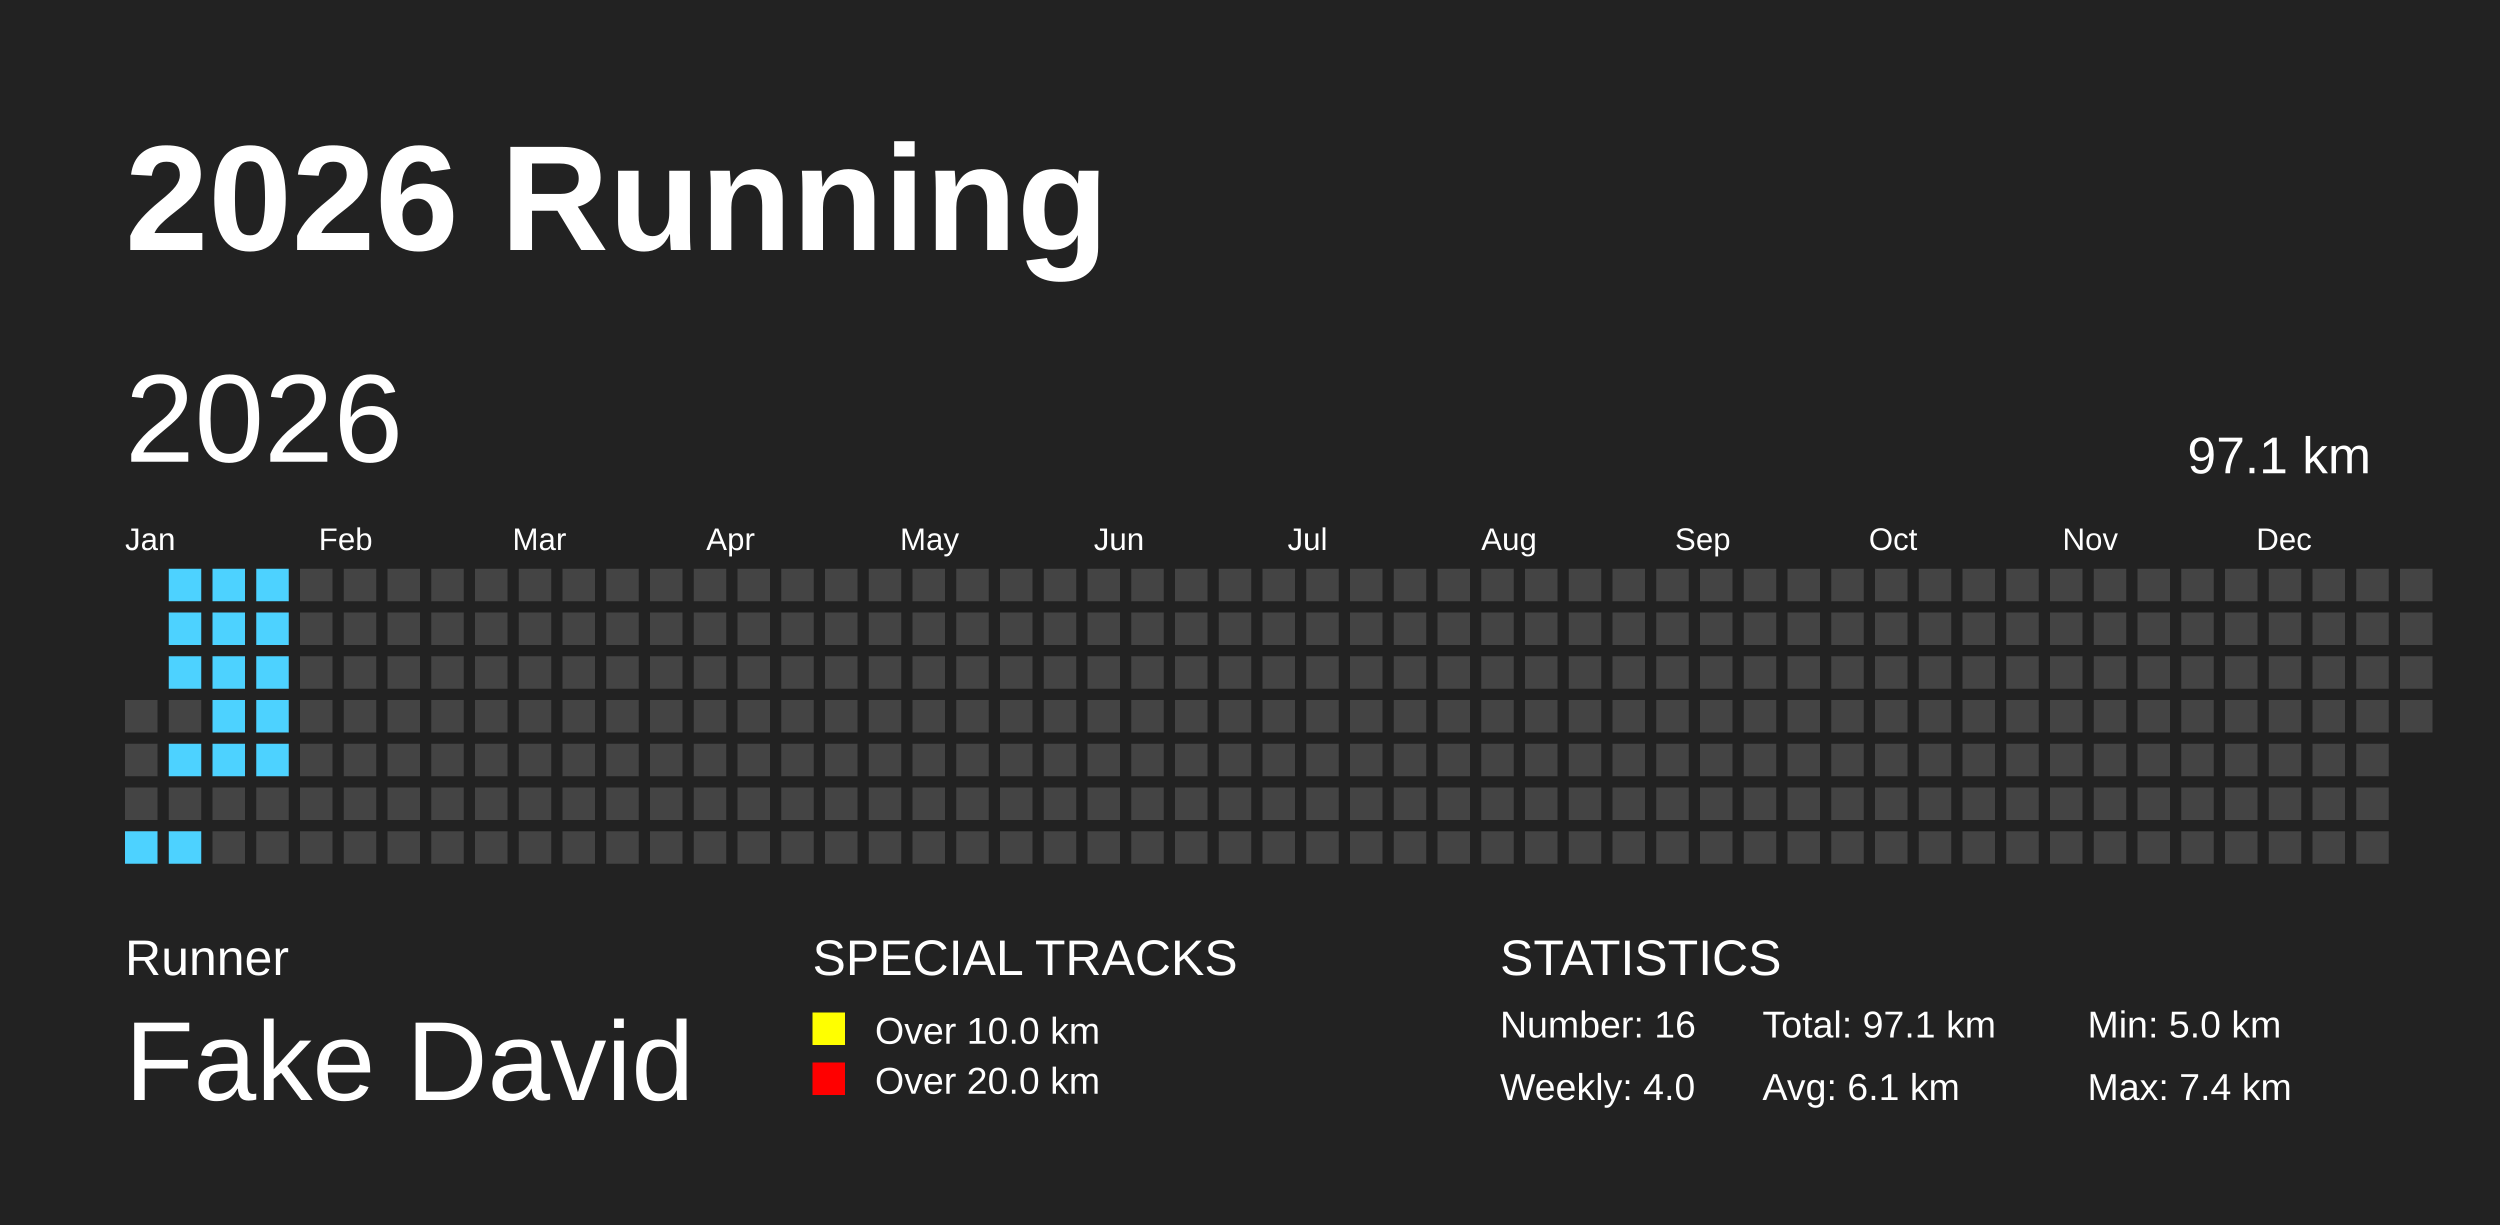
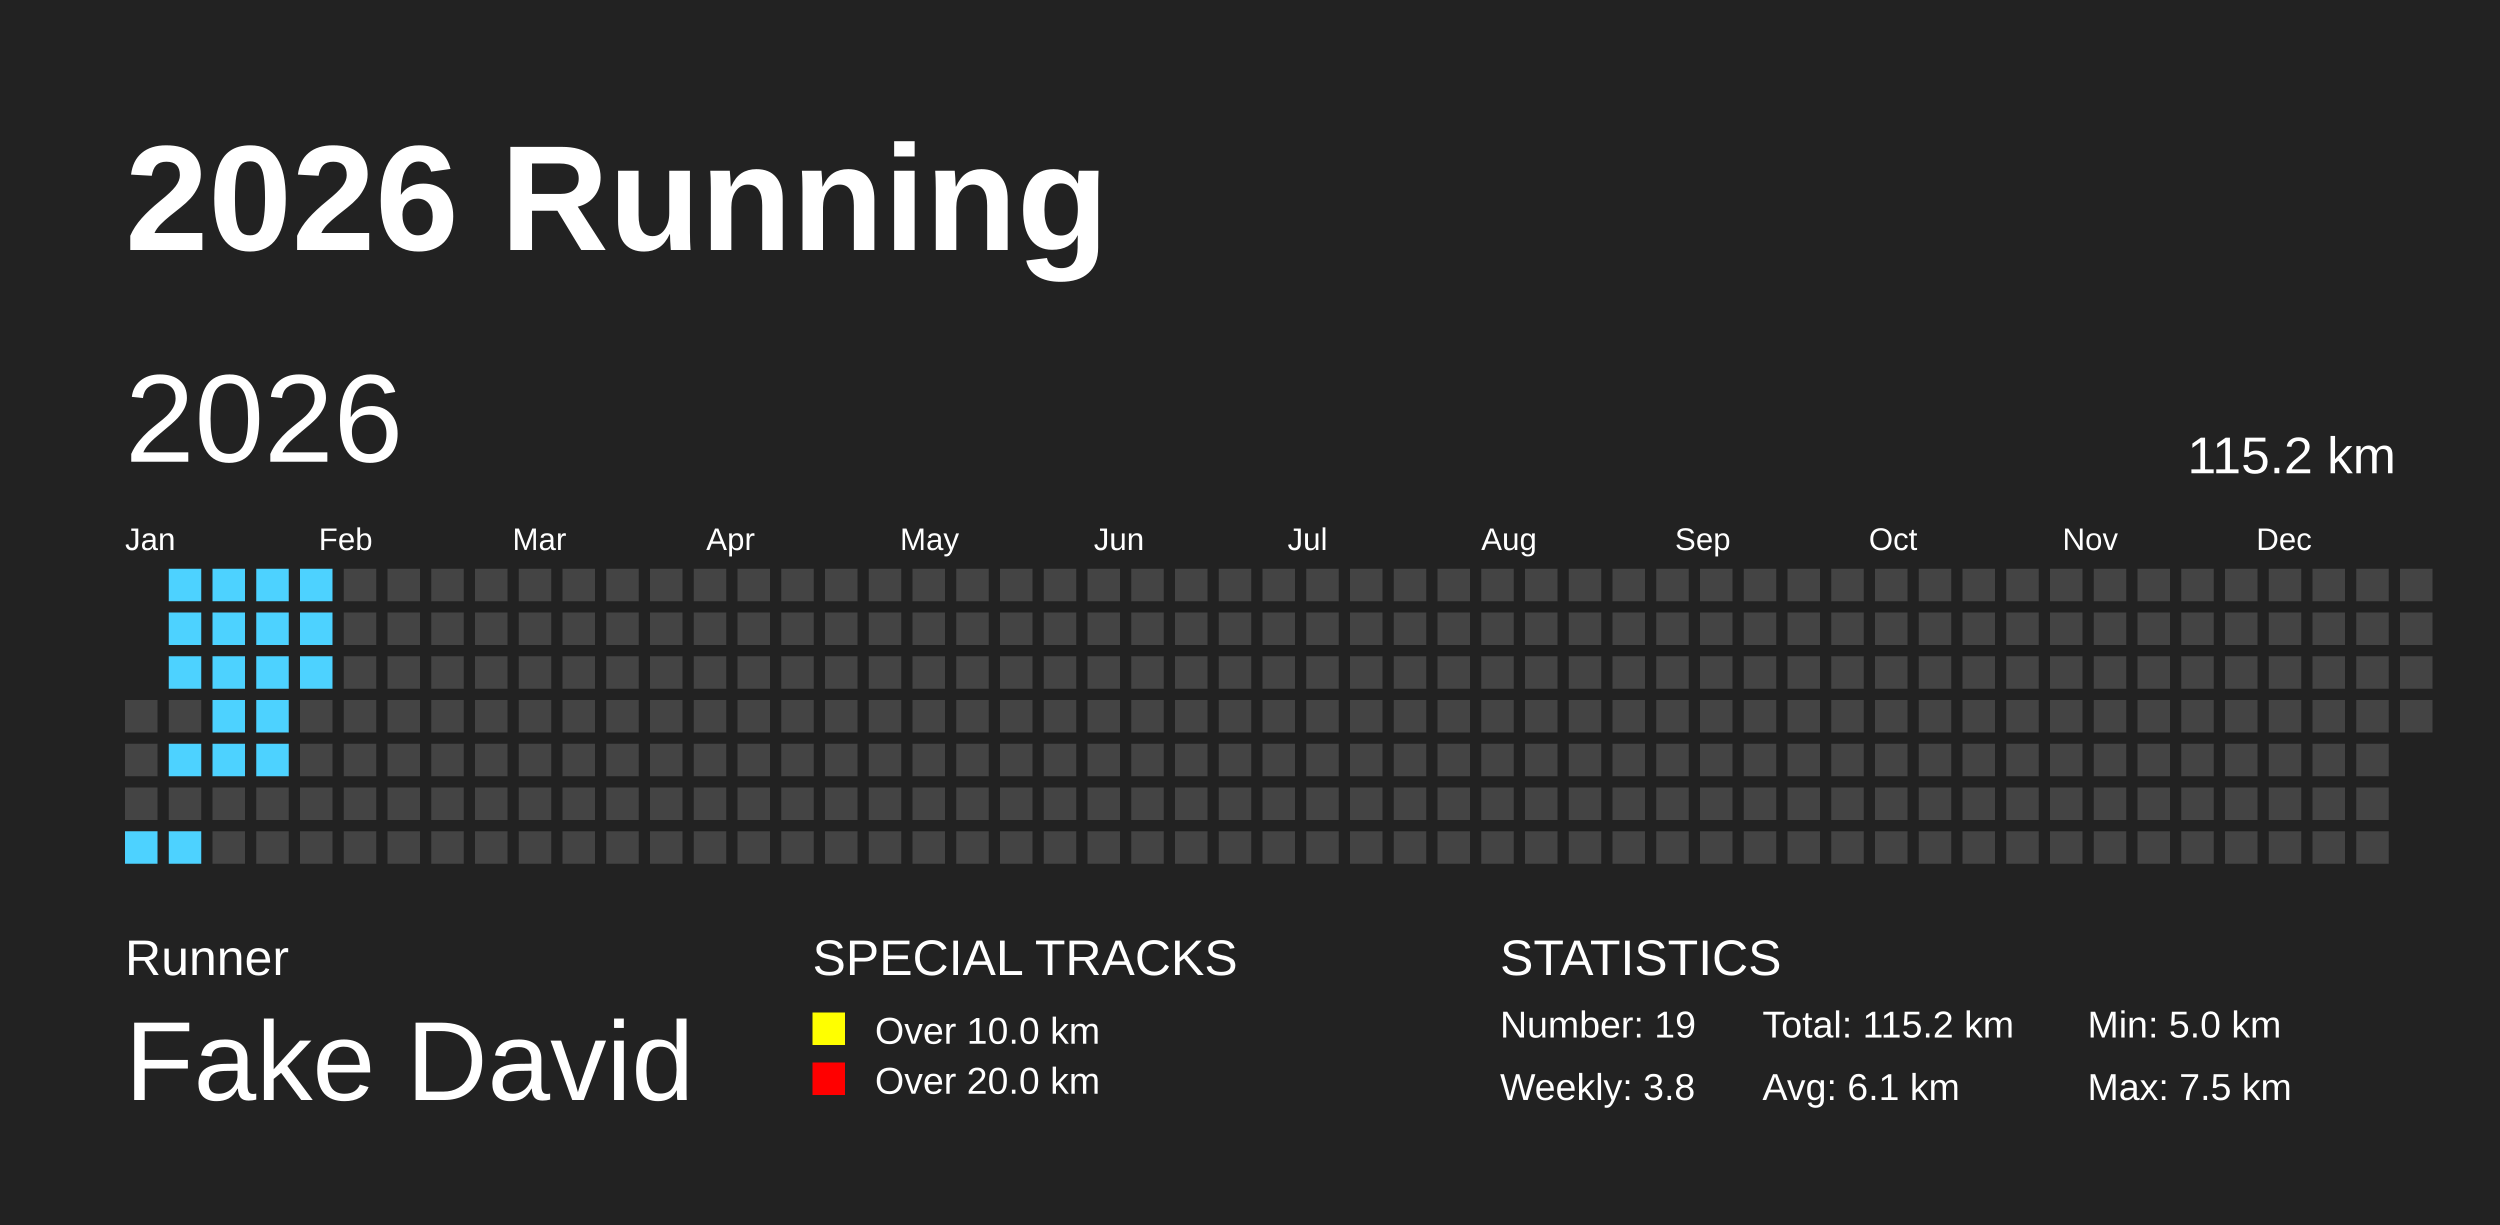
<svg xmlns="http://www.w3.org/2000/svg" baseProfile="full" height="98mm" version="1.1" viewBox="0,0,200,98" width="200mm">
  <defs />
  <rect fill="#222222" height="98" width="200" x="0" y="0" />
  <text fill="#FFFFFF" style="font-size:12px; font-family:Arial; font-weight:bold;" x="10" y="20">2026 Running</text>
  <text fill="#FFFFFF" style="font-size:4px; font-family:Arial" x="10" y="78">Runner</text>
  <text fill="#FFFFFF" style="font-size:9px; font-family:Arial" x="10" y="88">Fake David</text>
  <text fill="#FFFFFF" style="font-size:4px; font-family:Arial" x="65" y="78">SPECIAL TRACKS</text>
  <rect fill="yellow" height="2.6" width="2.6" x="65" y="81" />
  <text fill="#FFFFFF" style="font-size:3px; font-family:Arial" x="70" y="83.5">Over 10.0 km</text>
  <rect fill="red" height="2.6" width="2.6" x="65" y="85" />
  <text fill="#FFFFFF" style="font-size:3px; font-family:Arial" x="70" y="87.5">Over 20.0 km</text>
  <text fill="#FFFFFF" style="font-size:4px; font-family:Arial" x="120" y="78">STATISTICS</text>
-   <text fill="#FFFFFF" style="font-size:3px; font-family:Arial" x="120" y="83">Number: 16</text>
-   <text fill="#FFFFFF" style="font-size:3px; font-family:Arial" x="120" y="88">Weekly: 4.0</text>
-   <text fill="#FFFFFF" style="font-size:3px; font-family:Arial" x="141" y="83">Total: 97.1 km</text>
+   <text fill="#FFFFFF" style="font-size:3px; font-family:Arial" x="120" y="83">Number: 19</text>
+   <text fill="#FFFFFF" style="font-size:3px; font-family:Arial" x="120" y="88">Weekly: 3.8</text>
+   <text fill="#FFFFFF" style="font-size:3px; font-family:Arial" x="141" y="83">Total: 115.2 km</text>
  <text fill="#FFFFFF" style="font-size:3px; font-family:Arial" x="141" y="88">Avg: 6.1 km</text>
  <text fill="#FFFFFF" style="font-size:3px; font-family:Arial" x="167" y="83">Min: 5.0 km</text>
-   <text fill="#FFFFFF" style="font-size:3px; font-family:Arial" x="167" y="88">Max: 7.4 km</text>
+   <text fill="#FFFFFF" style="font-size:3px; font-family:Arial" x="167" y="88">Max: 7.5 km</text>
  <text dominant-baseline="hanging" fill="#FFFFFF" style="font-size:10.0px; font-family:Arial;" x="10" y="30">2026</text>
-   <text dominant-baseline="hanging" fill="#FFFFFF" style="font-size:4.125px; font-family:Arial;" x="175" y="35">97.1 km</text>
+   <text dominant-baseline="hanging" fill="#FFFFFF" style="font-size:4.125px; font-family:Arial;" x="175" y="35">115.2 km</text>
  <text fill="#FFFFFF" style="font-size:2.5px; font-family:Arial" x="10.0" y="44">Jan</text>
  <text fill="#FFFFFF" style="font-size:2.5px; font-family:Arial" x="25.5" y="44">Feb</text>
  <text fill="#FFFFFF" style="font-size:2.5px; font-family:Arial" x="41.0" y="44">Mar</text>
  <text fill="#FFFFFF" style="font-size:2.5px; font-family:Arial" x="56.5" y="44">Apr</text>
  <text fill="#FFFFFF" style="font-size:2.5px; font-family:Arial" x="72.0" y="44">May</text>
  <text fill="#FFFFFF" style="font-size:2.5px; font-family:Arial" x="87.5" y="44">Jun</text>
  <text fill="#FFFFFF" style="font-size:2.5px; font-family:Arial" x="103.0" y="44">Jul</text>
  <text fill="#FFFFFF" style="font-size:2.5px; font-family:Arial" x="118.5" y="44">Aug</text>
  <text fill="#FFFFFF" style="font-size:2.5px; font-family:Arial" x="134.0" y="44">Sep</text>
  <text fill="#FFFFFF" style="font-size:2.5px; font-family:Arial" x="149.5" y="44">Oct</text>
  <text fill="#FFFFFF" style="font-size:2.5px; font-family:Arial" x="165.0" y="44">Nov</text>
  <text fill="#FFFFFF" style="font-size:2.5px; font-family:Arial" x="180.5" y="44">Dec</text>
  <rect fill="#444444" height="2.6" width="2.6" x="10.0" y="56.0" />
  <rect fill="#444444" height="2.6" width="2.6" x="10.0" y="59.5" />
  <rect fill="#444444" height="2.6" width="2.6" x="10.0" y="63.0" />
  <rect fill="#4DD2FF" height="2.6" width="2.6" x="10.0" y="66.5" />
  <rect fill="#4DD2FF" height="2.6" width="2.6" x="13.5" y="45.5" />
  <rect fill="#4DD2FF" height="2.6" width="2.6" x="13.5" y="49.0" />
  <rect fill="#4DD2FF" height="2.6" width="2.6" x="13.5" y="52.5" />
  <rect fill="#444444" height="2.6" width="2.6" x="13.5" y="56.0" />
  <rect fill="#4DD2FF" height="2.6" width="2.6" x="13.5" y="59.5" />
  <rect fill="#444444" height="2.6" width="2.6" x="13.5" y="63.0" />
  <rect fill="#4DD2FF" height="2.6" width="2.6" x="13.5" y="66.5" />
  <rect fill="#4DD2FF" height="2.6" width="2.6" x="17.0" y="45.5" />
  <rect fill="#4DD2FF" height="2.6" width="2.6" x="17.0" y="49.0" />
  <rect fill="#4DD2FF" height="2.6" width="2.6" x="17.0" y="52.5" />
  <rect fill="#4DD2FF" height="2.6" width="2.6" x="17.0" y="56.0" />
  <rect fill="#4DD2FF" height="2.6" width="2.6" x="17.0" y="59.5" />
  <rect fill="#444444" height="2.6" width="2.6" x="17.0" y="63.0" />
  <rect fill="#444444" height="2.6" width="2.6" x="17.0" y="66.5" />
  <rect fill="#4DD2FF" height="2.6" width="2.6" x="20.5" y="45.5" />
  <rect fill="#4DD2FF" height="2.6" width="2.6" x="20.5" y="49.0" />
  <rect fill="#4DD2FF" height="2.6" width="2.6" x="20.5" y="52.5" />
  <rect fill="#4DD2FF" height="2.6" width="2.6" x="20.5" y="56.0" />
  <rect fill="#4DD2FF" height="2.6" width="2.6" x="20.5" y="59.5" />
  <rect fill="#444444" height="2.6" width="2.6" x="20.5" y="63.0" />
  <rect fill="#444444" height="2.6" width="2.6" x="20.5" y="66.5" />
-   <rect fill="#444444" height="2.6" width="2.6" x="24.0" y="45.5" />
-   <rect fill="#444444" height="2.6" width="2.6" x="24.0" y="49.0" />
-   <rect fill="#444444" height="2.6" width="2.6" x="24.0" y="52.5" />
+   <rect fill="#4DD2FF" height="2.6" width="2.6" x="24.0" y="45.5" />
+   <rect fill="#4DD2FF" height="2.6" width="2.6" x="24.0" y="49.0" />
+   <rect fill="#4DD2FF" height="2.6" width="2.6" x="24.0" y="52.5" />
  <rect fill="#444444" height="2.6" width="2.6" x="24.0" y="56.0" />
  <rect fill="#444444" height="2.6" width="2.6" x="24.0" y="59.5" />
  <rect fill="#444444" height="2.6" width="2.6" x="24.0" y="63.0" />
  <rect fill="#444444" height="2.6" width="2.6" x="24.0" y="66.5" />
  <rect fill="#444444" height="2.6" width="2.6" x="27.5" y="45.5" />
  <rect fill="#444444" height="2.6" width="2.6" x="27.5" y="49.0" />
  <rect fill="#444444" height="2.6" width="2.6" x="27.5" y="52.5" />
  <rect fill="#444444" height="2.6" width="2.6" x="27.5" y="56.0" />
  <rect fill="#444444" height="2.6" width="2.6" x="27.5" y="59.5" />
  <rect fill="#444444" height="2.6" width="2.6" x="27.5" y="63.0" />
  <rect fill="#444444" height="2.6" width="2.6" x="27.5" y="66.5" />
  <rect fill="#444444" height="2.6" width="2.6" x="31.0" y="45.5" />
  <rect fill="#444444" height="2.6" width="2.6" x="31.0" y="49.0" />
  <rect fill="#444444" height="2.6" width="2.6" x="31.0" y="52.5" />
  <rect fill="#444444" height="2.6" width="2.6" x="31.0" y="56.0" />
  <rect fill="#444444" height="2.6" width="2.6" x="31.0" y="59.5" />
  <rect fill="#444444" height="2.6" width="2.6" x="31.0" y="63.0" />
  <rect fill="#444444" height="2.6" width="2.6" x="31.0" y="66.5" />
  <rect fill="#444444" height="2.6" width="2.6" x="34.5" y="45.5" />
  <rect fill="#444444" height="2.6" width="2.6" x="34.5" y="49.0" />
  <rect fill="#444444" height="2.6" width="2.6" x="34.5" y="52.5" />
  <rect fill="#444444" height="2.6" width="2.6" x="34.5" y="56.0" />
  <rect fill="#444444" height="2.6" width="2.6" x="34.5" y="59.5" />
  <rect fill="#444444" height="2.6" width="2.6" x="34.5" y="63.0" />
  <rect fill="#444444" height="2.6" width="2.6" x="34.5" y="66.5" />
  <rect fill="#444444" height="2.6" width="2.6" x="38.0" y="45.5" />
  <rect fill="#444444" height="2.6" width="2.6" x="38.0" y="49.0" />
  <rect fill="#444444" height="2.6" width="2.6" x="38.0" y="52.5" />
  <rect fill="#444444" height="2.6" width="2.6" x="38.0" y="56.0" />
  <rect fill="#444444" height="2.6" width="2.6" x="38.0" y="59.5" />
  <rect fill="#444444" height="2.6" width="2.6" x="38.0" y="63.0" />
  <rect fill="#444444" height="2.6" width="2.6" x="38.0" y="66.5" />
  <rect fill="#444444" height="2.6" width="2.6" x="41.5" y="45.5" />
  <rect fill="#444444" height="2.6" width="2.6" x="41.5" y="49.0" />
  <rect fill="#444444" height="2.6" width="2.6" x="41.5" y="52.5" />
  <rect fill="#444444" height="2.6" width="2.6" x="41.5" y="56.0" />
  <rect fill="#444444" height="2.6" width="2.6" x="41.5" y="59.5" />
  <rect fill="#444444" height="2.6" width="2.6" x="41.5" y="63.0" />
  <rect fill="#444444" height="2.6" width="2.6" x="41.5" y="66.5" />
  <rect fill="#444444" height="2.6" width="2.6" x="45.0" y="45.5" />
  <rect fill="#444444" height="2.6" width="2.6" x="45.0" y="49.0" />
  <rect fill="#444444" height="2.6" width="2.6" x="45.0" y="52.5" />
  <rect fill="#444444" height="2.6" width="2.6" x="45.0" y="56.0" />
  <rect fill="#444444" height="2.6" width="2.6" x="45.0" y="59.5" />
  <rect fill="#444444" height="2.6" width="2.6" x="45.0" y="63.0" />
  <rect fill="#444444" height="2.6" width="2.6" x="45.0" y="66.5" />
  <rect fill="#444444" height="2.6" width="2.6" x="48.5" y="45.5" />
  <rect fill="#444444" height="2.6" width="2.6" x="48.5" y="49.0" />
  <rect fill="#444444" height="2.6" width="2.6" x="48.5" y="52.5" />
  <rect fill="#444444" height="2.6" width="2.6" x="48.5" y="56.0" />
  <rect fill="#444444" height="2.6" width="2.6" x="48.5" y="59.5" />
  <rect fill="#444444" height="2.6" width="2.6" x="48.5" y="63.0" />
  <rect fill="#444444" height="2.6" width="2.6" x="48.5" y="66.5" />
  <rect fill="#444444" height="2.6" width="2.6" x="52.0" y="45.5" />
  <rect fill="#444444" height="2.6" width="2.6" x="52.0" y="49.0" />
  <rect fill="#444444" height="2.6" width="2.6" x="52.0" y="52.5" />
  <rect fill="#444444" height="2.6" width="2.6" x="52.0" y="56.0" />
  <rect fill="#444444" height="2.6" width="2.6" x="52.0" y="59.5" />
  <rect fill="#444444" height="2.6" width="2.6" x="52.0" y="63.0" />
  <rect fill="#444444" height="2.6" width="2.6" x="52.0" y="66.5" />
  <rect fill="#444444" height="2.6" width="2.6" x="55.5" y="45.5" />
  <rect fill="#444444" height="2.6" width="2.6" x="55.5" y="49.0" />
  <rect fill="#444444" height="2.6" width="2.6" x="55.5" y="52.5" />
  <rect fill="#444444" height="2.6" width="2.6" x="55.5" y="56.0" />
  <rect fill="#444444" height="2.6" width="2.6" x="55.5" y="59.5" />
  <rect fill="#444444" height="2.6" width="2.6" x="55.5" y="63.0" />
  <rect fill="#444444" height="2.6" width="2.6" x="55.5" y="66.5" />
  <rect fill="#444444" height="2.6" width="2.6" x="59.0" y="45.5" />
  <rect fill="#444444" height="2.6" width="2.6" x="59.0" y="49.0" />
  <rect fill="#444444" height="2.6" width="2.6" x="59.0" y="52.5" />
  <rect fill="#444444" height="2.6" width="2.6" x="59.0" y="56.0" />
  <rect fill="#444444" height="2.6" width="2.6" x="59.0" y="59.5" />
  <rect fill="#444444" height="2.6" width="2.6" x="59.0" y="63.0" />
  <rect fill="#444444" height="2.6" width="2.6" x="59.0" y="66.5" />
  <rect fill="#444444" height="2.6" width="2.6" x="62.5" y="45.5" />
  <rect fill="#444444" height="2.6" width="2.6" x="62.5" y="49.0" />
  <rect fill="#444444" height="2.6" width="2.6" x="62.5" y="52.5" />
  <rect fill="#444444" height="2.6" width="2.6" x="62.5" y="56.0" />
  <rect fill="#444444" height="2.6" width="2.6" x="62.5" y="59.5" />
  <rect fill="#444444" height="2.6" width="2.6" x="62.5" y="63.0" />
  <rect fill="#444444" height="2.6" width="2.6" x="62.5" y="66.5" />
  <rect fill="#444444" height="2.6" width="2.6" x="66.0" y="45.5" />
  <rect fill="#444444" height="2.6" width="2.6" x="66.0" y="49.0" />
  <rect fill="#444444" height="2.6" width="2.6" x="66.0" y="52.5" />
  <rect fill="#444444" height="2.6" width="2.6" x="66.0" y="56.0" />
  <rect fill="#444444" height="2.6" width="2.6" x="66.0" y="59.5" />
  <rect fill="#444444" height="2.6" width="2.6" x="66.0" y="63.0" />
  <rect fill="#444444" height="2.6" width="2.6" x="66.0" y="66.5" />
  <rect fill="#444444" height="2.6" width="2.6" x="69.5" y="45.5" />
  <rect fill="#444444" height="2.6" width="2.6" x="69.5" y="49.0" />
  <rect fill="#444444" height="2.6" width="2.6" x="69.5" y="52.5" />
  <rect fill="#444444" height="2.6" width="2.6" x="69.5" y="56.0" />
  <rect fill="#444444" height="2.6" width="2.6" x="69.5" y="59.5" />
  <rect fill="#444444" height="2.6" width="2.6" x="69.5" y="63.0" />
  <rect fill="#444444" height="2.6" width="2.6" x="69.5" y="66.5" />
  <rect fill="#444444" height="2.6" width="2.6" x="73.0" y="45.5" />
  <rect fill="#444444" height="2.6" width="2.6" x="73.0" y="49.0" />
  <rect fill="#444444" height="2.6" width="2.6" x="73.0" y="52.5" />
  <rect fill="#444444" height="2.6" width="2.6" x="73.0" y="56.0" />
  <rect fill="#444444" height="2.6" width="2.6" x="73.0" y="59.5" />
  <rect fill="#444444" height="2.6" width="2.6" x="73.0" y="63.0" />
  <rect fill="#444444" height="2.6" width="2.6" x="73.0" y="66.5" />
  <rect fill="#444444" height="2.6" width="2.6" x="76.5" y="45.5" />
  <rect fill="#444444" height="2.6" width="2.6" x="76.5" y="49.0" />
  <rect fill="#444444" height="2.6" width="2.6" x="76.5" y="52.5" />
  <rect fill="#444444" height="2.6" width="2.6" x="76.5" y="56.0" />
  <rect fill="#444444" height="2.6" width="2.6" x="76.5" y="59.5" />
  <rect fill="#444444" height="2.6" width="2.6" x="76.5" y="63.0" />
  <rect fill="#444444" height="2.6" width="2.6" x="76.5" y="66.5" />
  <rect fill="#444444" height="2.6" width="2.6" x="80.0" y="45.5" />
  <rect fill="#444444" height="2.6" width="2.6" x="80.0" y="49.0" />
  <rect fill="#444444" height="2.6" width="2.6" x="80.0" y="52.5" />
  <rect fill="#444444" height="2.6" width="2.6" x="80.0" y="56.0" />
  <rect fill="#444444" height="2.6" width="2.6" x="80.0" y="59.5" />
  <rect fill="#444444" height="2.6" width="2.6" x="80.0" y="63.0" />
  <rect fill="#444444" height="2.6" width="2.6" x="80.0" y="66.5" />
  <rect fill="#444444" height="2.6" width="2.6" x="83.5" y="45.5" />
  <rect fill="#444444" height="2.6" width="2.6" x="83.5" y="49.0" />
  <rect fill="#444444" height="2.6" width="2.6" x="83.5" y="52.5" />
  <rect fill="#444444" height="2.6" width="2.6" x="83.5" y="56.0" />
  <rect fill="#444444" height="2.6" width="2.6" x="83.5" y="59.5" />
  <rect fill="#444444" height="2.6" width="2.6" x="83.5" y="63.0" />
  <rect fill="#444444" height="2.6" width="2.6" x="83.5" y="66.5" />
  <rect fill="#444444" height="2.6" width="2.6" x="87.0" y="45.5" />
  <rect fill="#444444" height="2.6" width="2.6" x="87.0" y="49.0" />
  <rect fill="#444444" height="2.6" width="2.6" x="87.0" y="52.5" />
  <rect fill="#444444" height="2.6" width="2.6" x="87.0" y="56.0" />
  <rect fill="#444444" height="2.6" width="2.6" x="87.0" y="59.5" />
  <rect fill="#444444" height="2.6" width="2.6" x="87.0" y="63.0" />
  <rect fill="#444444" height="2.6" width="2.6" x="87.0" y="66.5" />
  <rect fill="#444444" height="2.6" width="2.6" x="90.5" y="45.5" />
  <rect fill="#444444" height="2.6" width="2.6" x="90.5" y="49.0" />
  <rect fill="#444444" height="2.6" width="2.6" x="90.5" y="52.5" />
  <rect fill="#444444" height="2.6" width="2.6" x="90.5" y="56.0" />
  <rect fill="#444444" height="2.6" width="2.6" x="90.5" y="59.5" />
  <rect fill="#444444" height="2.6" width="2.6" x="90.5" y="63.0" />
  <rect fill="#444444" height="2.6" width="2.6" x="90.5" y="66.5" />
  <rect fill="#444444" height="2.6" width="2.6" x="94.0" y="45.5" />
  <rect fill="#444444" height="2.6" width="2.6" x="94.0" y="49.0" />
  <rect fill="#444444" height="2.6" width="2.6" x="94.0" y="52.5" />
  <rect fill="#444444" height="2.6" width="2.6" x="94.0" y="56.0" />
  <rect fill="#444444" height="2.6" width="2.6" x="94.0" y="59.5" />
  <rect fill="#444444" height="2.6" width="2.6" x="94.0" y="63.0" />
  <rect fill="#444444" height="2.6" width="2.6" x="94.0" y="66.5" />
  <rect fill="#444444" height="2.6" width="2.6" x="97.5" y="45.5" />
  <rect fill="#444444" height="2.6" width="2.6" x="97.5" y="49.0" />
  <rect fill="#444444" height="2.6" width="2.6" x="97.5" y="52.5" />
  <rect fill="#444444" height="2.6" width="2.6" x="97.5" y="56.0" />
  <rect fill="#444444" height="2.6" width="2.6" x="97.5" y="59.5" />
  <rect fill="#444444" height="2.6" width="2.6" x="97.5" y="63.0" />
  <rect fill="#444444" height="2.6" width="2.6" x="97.5" y="66.5" />
  <rect fill="#444444" height="2.6" width="2.6" x="101.0" y="45.5" />
  <rect fill="#444444" height="2.6" width="2.6" x="101.0" y="49.0" />
  <rect fill="#444444" height="2.6" width="2.6" x="101.0" y="52.5" />
  <rect fill="#444444" height="2.6" width="2.6" x="101.0" y="56.0" />
  <rect fill="#444444" height="2.6" width="2.6" x="101.0" y="59.5" />
  <rect fill="#444444" height="2.6" width="2.6" x="101.0" y="63.0" />
  <rect fill="#444444" height="2.6" width="2.6" x="101.0" y="66.5" />
  <rect fill="#444444" height="2.6" width="2.6" x="104.5" y="45.5" />
  <rect fill="#444444" height="2.6" width="2.6" x="104.5" y="49.0" />
  <rect fill="#444444" height="2.6" width="2.6" x="104.5" y="52.5" />
  <rect fill="#444444" height="2.6" width="2.6" x="104.5" y="56.0" />
  <rect fill="#444444" height="2.6" width="2.6" x="104.5" y="59.5" />
  <rect fill="#444444" height="2.6" width="2.6" x="104.5" y="63.0" />
  <rect fill="#444444" height="2.6" width="2.6" x="104.5" y="66.5" />
  <rect fill="#444444" height="2.6" width="2.6" x="108.0" y="45.5" />
  <rect fill="#444444" height="2.6" width="2.6" x="108.0" y="49.0" />
  <rect fill="#444444" height="2.6" width="2.6" x="108.0" y="52.5" />
  <rect fill="#444444" height="2.6" width="2.6" x="108.0" y="56.0" />
  <rect fill="#444444" height="2.6" width="2.6" x="108.0" y="59.5" />
  <rect fill="#444444" height="2.6" width="2.6" x="108.0" y="63.0" />
  <rect fill="#444444" height="2.6" width="2.6" x="108.0" y="66.5" />
  <rect fill="#444444" height="2.6" width="2.6" x="111.5" y="45.5" />
  <rect fill="#444444" height="2.6" width="2.6" x="111.5" y="49.0" />
  <rect fill="#444444" height="2.6" width="2.6" x="111.5" y="52.5" />
  <rect fill="#444444" height="2.6" width="2.6" x="111.5" y="56.0" />
  <rect fill="#444444" height="2.6" width="2.6" x="111.5" y="59.5" />
  <rect fill="#444444" height="2.6" width="2.6" x="111.5" y="63.0" />
  <rect fill="#444444" height="2.6" width="2.6" x="111.5" y="66.5" />
  <rect fill="#444444" height="2.6" width="2.6" x="115.0" y="45.5" />
  <rect fill="#444444" height="2.6" width="2.6" x="115.0" y="49.0" />
  <rect fill="#444444" height="2.6" width="2.6" x="115.0" y="52.5" />
  <rect fill="#444444" height="2.6" width="2.6" x="115.0" y="56.0" />
  <rect fill="#444444" height="2.6" width="2.6" x="115.0" y="59.5" />
  <rect fill="#444444" height="2.6" width="2.6" x="115.0" y="63.0" />
  <rect fill="#444444" height="2.6" width="2.6" x="115.0" y="66.5" />
  <rect fill="#444444" height="2.6" width="2.6" x="118.5" y="45.5" />
  <rect fill="#444444" height="2.6" width="2.6" x="118.5" y="49.0" />
  <rect fill="#444444" height="2.6" width="2.6" x="118.5" y="52.5" />
  <rect fill="#444444" height="2.6" width="2.6" x="118.5" y="56.0" />
  <rect fill="#444444" height="2.6" width="2.6" x="118.5" y="59.5" />
  <rect fill="#444444" height="2.6" width="2.6" x="118.5" y="63.0" />
  <rect fill="#444444" height="2.6" width="2.6" x="118.5" y="66.5" />
  <rect fill="#444444" height="2.6" width="2.6" x="122.0" y="45.5" />
  <rect fill="#444444" height="2.6" width="2.6" x="122.0" y="49.0" />
  <rect fill="#444444" height="2.6" width="2.6" x="122.0" y="52.5" />
  <rect fill="#444444" height="2.6" width="2.6" x="122.0" y="56.0" />
  <rect fill="#444444" height="2.6" width="2.6" x="122.0" y="59.5" />
  <rect fill="#444444" height="2.6" width="2.6" x="122.0" y="63.0" />
  <rect fill="#444444" height="2.6" width="2.6" x="122.0" y="66.5" />
  <rect fill="#444444" height="2.6" width="2.6" x="125.5" y="45.5" />
  <rect fill="#444444" height="2.6" width="2.6" x="125.5" y="49.0" />
  <rect fill="#444444" height="2.6" width="2.6" x="125.5" y="52.5" />
  <rect fill="#444444" height="2.6" width="2.6" x="125.5" y="56.0" />
  <rect fill="#444444" height="2.6" width="2.6" x="125.5" y="59.5" />
  <rect fill="#444444" height="2.6" width="2.6" x="125.5" y="63.0" />
  <rect fill="#444444" height="2.6" width="2.6" x="125.5" y="66.5" />
  <rect fill="#444444" height="2.6" width="2.6" x="129.0" y="45.5" />
  <rect fill="#444444" height="2.6" width="2.6" x="129.0" y="49.0" />
  <rect fill="#444444" height="2.6" width="2.6" x="129.0" y="52.5" />
  <rect fill="#444444" height="2.6" width="2.6" x="129.0" y="56.0" />
  <rect fill="#444444" height="2.6" width="2.6" x="129.0" y="59.5" />
  <rect fill="#444444" height="2.6" width="2.6" x="129.0" y="63.0" />
  <rect fill="#444444" height="2.6" width="2.6" x="129.0" y="66.5" />
  <rect fill="#444444" height="2.6" width="2.6" x="132.5" y="45.5" />
  <rect fill="#444444" height="2.6" width="2.6" x="132.5" y="49.0" />
  <rect fill="#444444" height="2.6" width="2.6" x="132.5" y="52.5" />
  <rect fill="#444444" height="2.6" width="2.6" x="132.5" y="56.0" />
  <rect fill="#444444" height="2.6" width="2.6" x="132.5" y="59.5" />
  <rect fill="#444444" height="2.6" width="2.6" x="132.5" y="63.0" />
  <rect fill="#444444" height="2.6" width="2.6" x="132.5" y="66.5" />
  <rect fill="#444444" height="2.6" width="2.6" x="136.0" y="45.5" />
  <rect fill="#444444" height="2.6" width="2.6" x="136.0" y="49.0" />
  <rect fill="#444444" height="2.6" width="2.6" x="136.0" y="52.5" />
  <rect fill="#444444" height="2.6" width="2.6" x="136.0" y="56.0" />
  <rect fill="#444444" height="2.6" width="2.6" x="136.0" y="59.5" />
  <rect fill="#444444" height="2.6" width="2.6" x="136.0" y="63.0" />
  <rect fill="#444444" height="2.6" width="2.6" x="136.0" y="66.5" />
  <rect fill="#444444" height="2.6" width="2.6" x="139.5" y="45.5" />
  <rect fill="#444444" height="2.6" width="2.6" x="139.5" y="49.0" />
  <rect fill="#444444" height="2.6" width="2.6" x="139.5" y="52.5" />
  <rect fill="#444444" height="2.6" width="2.6" x="139.5" y="56.0" />
  <rect fill="#444444" height="2.6" width="2.6" x="139.5" y="59.5" />
  <rect fill="#444444" height="2.6" width="2.6" x="139.5" y="63.0" />
  <rect fill="#444444" height="2.6" width="2.6" x="139.5" y="66.5" />
  <rect fill="#444444" height="2.6" width="2.6" x="143.0" y="45.5" />
  <rect fill="#444444" height="2.6" width="2.6" x="143.0" y="49.0" />
  <rect fill="#444444" height="2.6" width="2.6" x="143.0" y="52.5" />
  <rect fill="#444444" height="2.6" width="2.6" x="143.0" y="56.0" />
  <rect fill="#444444" height="2.6" width="2.6" x="143.0" y="59.5" />
  <rect fill="#444444" height="2.6" width="2.6" x="143.0" y="63.0" />
  <rect fill="#444444" height="2.6" width="2.6" x="143.0" y="66.5" />
  <rect fill="#444444" height="2.6" width="2.6" x="146.5" y="45.5" />
  <rect fill="#444444" height="2.6" width="2.6" x="146.5" y="49.0" />
  <rect fill="#444444" height="2.6" width="2.6" x="146.5" y="52.5" />
  <rect fill="#444444" height="2.6" width="2.6" x="146.5" y="56.0" />
  <rect fill="#444444" height="2.6" width="2.6" x="146.5" y="59.5" />
  <rect fill="#444444" height="2.6" width="2.6" x="146.5" y="63.0" />
  <rect fill="#444444" height="2.6" width="2.6" x="146.5" y="66.5" />
  <rect fill="#444444" height="2.6" width="2.6" x="150.0" y="45.5" />
  <rect fill="#444444" height="2.6" width="2.6" x="150.0" y="49.0" />
  <rect fill="#444444" height="2.6" width="2.6" x="150.0" y="52.5" />
  <rect fill="#444444" height="2.6" width="2.6" x="150.0" y="56.0" />
  <rect fill="#444444" height="2.6" width="2.6" x="150.0" y="59.5" />
  <rect fill="#444444" height="2.6" width="2.6" x="150.0" y="63.0" />
  <rect fill="#444444" height="2.6" width="2.6" x="150.0" y="66.5" />
  <rect fill="#444444" height="2.6" width="2.6" x="153.5" y="45.5" />
  <rect fill="#444444" height="2.6" width="2.6" x="153.5" y="49.0" />
  <rect fill="#444444" height="2.6" width="2.6" x="153.5" y="52.5" />
  <rect fill="#444444" height="2.6" width="2.6" x="153.5" y="56.0" />
  <rect fill="#444444" height="2.6" width="2.6" x="153.5" y="59.5" />
  <rect fill="#444444" height="2.6" width="2.6" x="153.5" y="63.0" />
  <rect fill="#444444" height="2.6" width="2.6" x="153.5" y="66.5" />
  <rect fill="#444444" height="2.6" width="2.6" x="157.0" y="45.5" />
  <rect fill="#444444" height="2.6" width="2.6" x="157.0" y="49.0" />
  <rect fill="#444444" height="2.6" width="2.6" x="157.0" y="52.5" />
  <rect fill="#444444" height="2.6" width="2.6" x="157.0" y="56.0" />
  <rect fill="#444444" height="2.6" width="2.6" x="157.0" y="59.5" />
  <rect fill="#444444" height="2.6" width="2.6" x="157.0" y="63.0" />
  <rect fill="#444444" height="2.6" width="2.6" x="157.0" y="66.5" />
  <rect fill="#444444" height="2.6" width="2.6" x="160.5" y="45.5" />
  <rect fill="#444444" height="2.6" width="2.6" x="160.5" y="49.0" />
  <rect fill="#444444" height="2.6" width="2.6" x="160.5" y="52.5" />
  <rect fill="#444444" height="2.6" width="2.6" x="160.5" y="56.0" />
  <rect fill="#444444" height="2.6" width="2.6" x="160.5" y="59.5" />
  <rect fill="#444444" height="2.6" width="2.6" x="160.5" y="63.0" />
  <rect fill="#444444" height="2.6" width="2.6" x="160.5" y="66.5" />
  <rect fill="#444444" height="2.6" width="2.6" x="164.0" y="45.5" />
  <rect fill="#444444" height="2.6" width="2.6" x="164.0" y="49.0" />
  <rect fill="#444444" height="2.6" width="2.6" x="164.0" y="52.5" />
  <rect fill="#444444" height="2.6" width="2.6" x="164.0" y="56.0" />
  <rect fill="#444444" height="2.6" width="2.6" x="164.0" y="59.5" />
  <rect fill="#444444" height="2.6" width="2.6" x="164.0" y="63.0" />
  <rect fill="#444444" height="2.6" width="2.6" x="164.0" y="66.5" />
  <rect fill="#444444" height="2.6" width="2.6" x="167.5" y="45.5" />
  <rect fill="#444444" height="2.6" width="2.6" x="167.5" y="49.0" />
  <rect fill="#444444" height="2.6" width="2.6" x="167.5" y="52.5" />
  <rect fill="#444444" height="2.6" width="2.6" x="167.5" y="56.0" />
  <rect fill="#444444" height="2.6" width="2.6" x="167.5" y="59.5" />
  <rect fill="#444444" height="2.6" width="2.6" x="167.5" y="63.0" />
  <rect fill="#444444" height="2.6" width="2.6" x="167.5" y="66.5" />
  <rect fill="#444444" height="2.6" width="2.6" x="171.0" y="45.5" />
  <rect fill="#444444" height="2.6" width="2.6" x="171.0" y="49.0" />
  <rect fill="#444444" height="2.6" width="2.6" x="171.0" y="52.5" />
  <rect fill="#444444" height="2.6" width="2.6" x="171.0" y="56.0" />
  <rect fill="#444444" height="2.6" width="2.6" x="171.0" y="59.5" />
  <rect fill="#444444" height="2.6" width="2.6" x="171.0" y="63.0" />
  <rect fill="#444444" height="2.6" width="2.6" x="171.0" y="66.5" />
  <rect fill="#444444" height="2.6" width="2.6" x="174.5" y="45.5" />
  <rect fill="#444444" height="2.6" width="2.6" x="174.5" y="49.0" />
  <rect fill="#444444" height="2.6" width="2.6" x="174.5" y="52.5" />
  <rect fill="#444444" height="2.6" width="2.6" x="174.5" y="56.0" />
  <rect fill="#444444" height="2.6" width="2.6" x="174.5" y="59.5" />
  <rect fill="#444444" height="2.6" width="2.6" x="174.5" y="63.0" />
  <rect fill="#444444" height="2.6" width="2.6" x="174.5" y="66.5" />
  <rect fill="#444444" height="2.6" width="2.6" x="178.0" y="45.5" />
  <rect fill="#444444" height="2.6" width="2.6" x="178.0" y="49.0" />
  <rect fill="#444444" height="2.6" width="2.6" x="178.0" y="52.5" />
  <rect fill="#444444" height="2.6" width="2.6" x="178.0" y="56.0" />
  <rect fill="#444444" height="2.6" width="2.6" x="178.0" y="59.5" />
  <rect fill="#444444" height="2.6" width="2.6" x="178.0" y="63.0" />
  <rect fill="#444444" height="2.6" width="2.6" x="178.0" y="66.5" />
  <rect fill="#444444" height="2.6" width="2.6" x="181.5" y="45.5" />
  <rect fill="#444444" height="2.6" width="2.6" x="181.5" y="49.0" />
  <rect fill="#444444" height="2.6" width="2.6" x="181.5" y="52.5" />
  <rect fill="#444444" height="2.6" width="2.6" x="181.5" y="56.0" />
  <rect fill="#444444" height="2.6" width="2.6" x="181.5" y="59.5" />
  <rect fill="#444444" height="2.6" width="2.6" x="181.5" y="63.0" />
  <rect fill="#444444" height="2.6" width="2.6" x="181.5" y="66.5" />
  <rect fill="#444444" height="2.6" width="2.6" x="185.0" y="45.5" />
  <rect fill="#444444" height="2.6" width="2.6" x="185.0" y="49.0" />
  <rect fill="#444444" height="2.6" width="2.6" x="185.0" y="52.5" />
  <rect fill="#444444" height="2.6" width="2.6" x="185.0" y="56.0" />
  <rect fill="#444444" height="2.6" width="2.6" x="185.0" y="59.5" />
  <rect fill="#444444" height="2.6" width="2.6" x="185.0" y="63.0" />
  <rect fill="#444444" height="2.6" width="2.6" x="185.0" y="66.5" />
  <rect fill="#444444" height="2.6" width="2.6" x="188.5" y="45.5" />
  <rect fill="#444444" height="2.6" width="2.6" x="188.5" y="49.0" />
  <rect fill="#444444" height="2.6" width="2.6" x="188.5" y="52.5" />
  <rect fill="#444444" height="2.6" width="2.6" x="188.5" y="56.0" />
  <rect fill="#444444" height="2.6" width="2.6" x="188.5" y="59.5" />
  <rect fill="#444444" height="2.6" width="2.6" x="188.5" y="63.0" />
  <rect fill="#444444" height="2.6" width="2.6" x="188.5" y="66.5" />
  <rect fill="#444444" height="2.6" width="2.6" x="192.0" y="45.5" />
  <rect fill="#444444" height="2.6" width="2.6" x="192.0" y="49.0" />
  <rect fill="#444444" height="2.6" width="2.6" x="192.0" y="52.5" />
  <rect fill="#444444" height="2.6" width="2.6" x="192.0" y="56.0" />
</svg>
